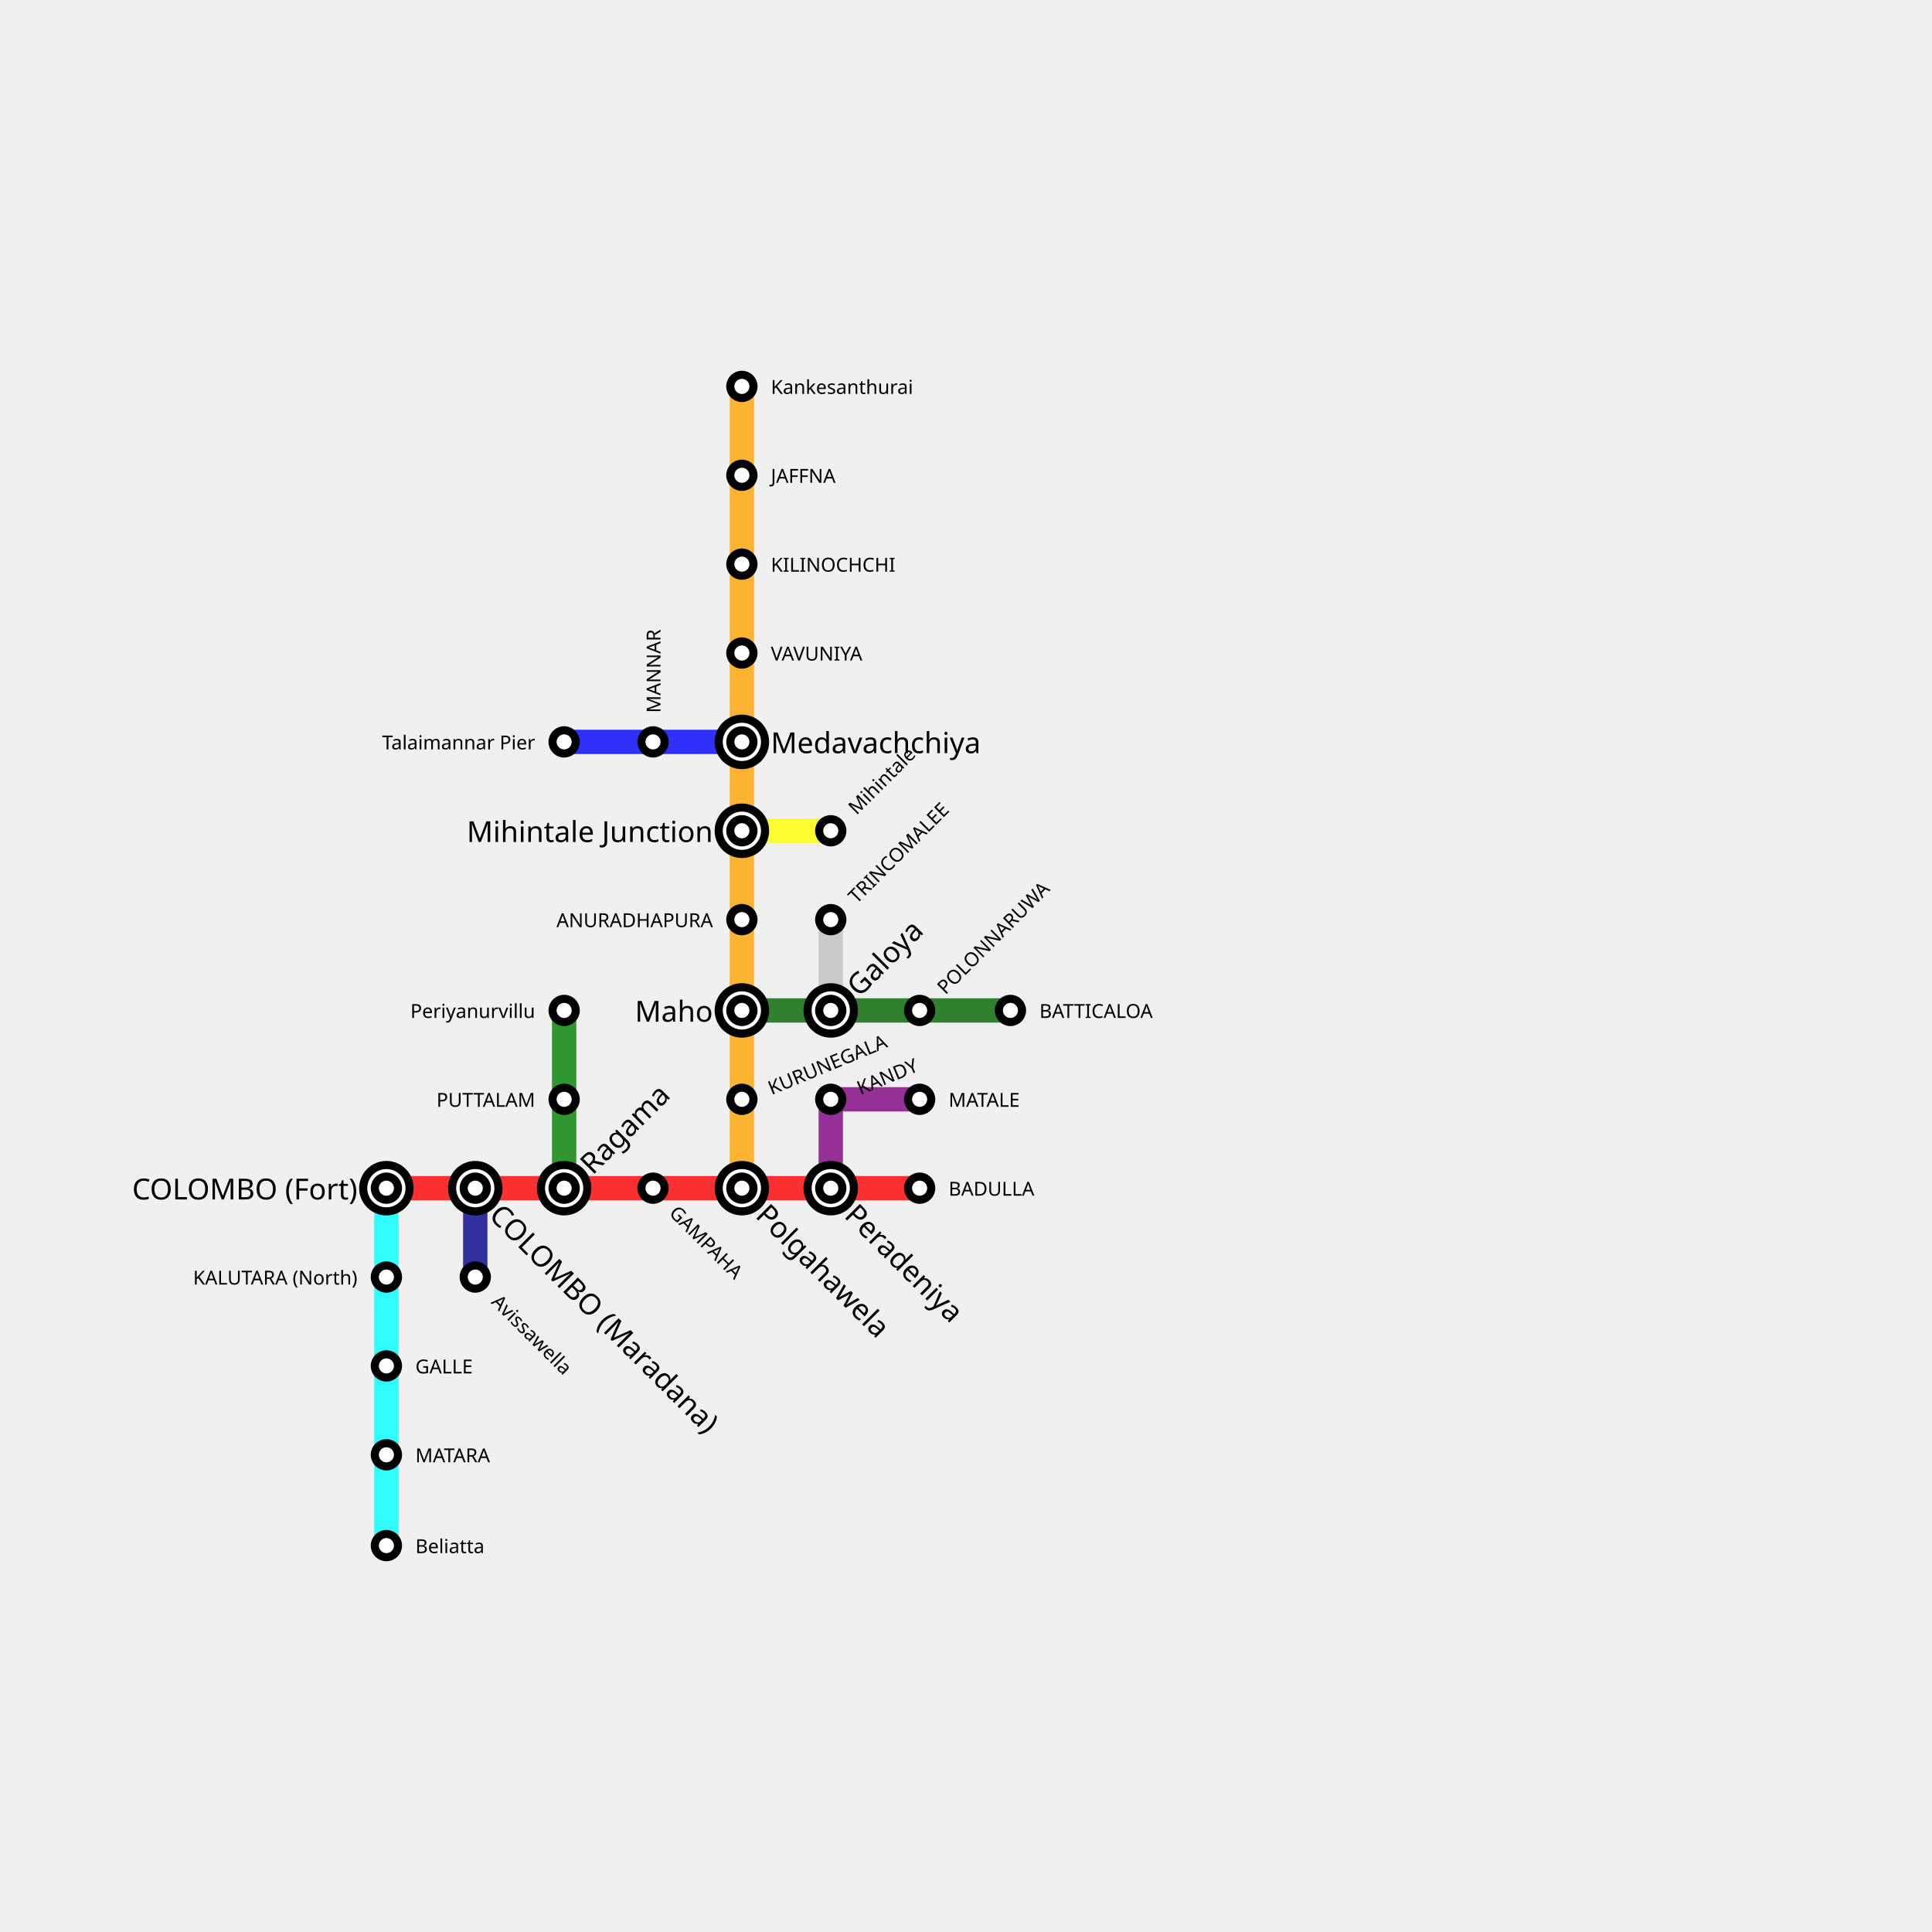
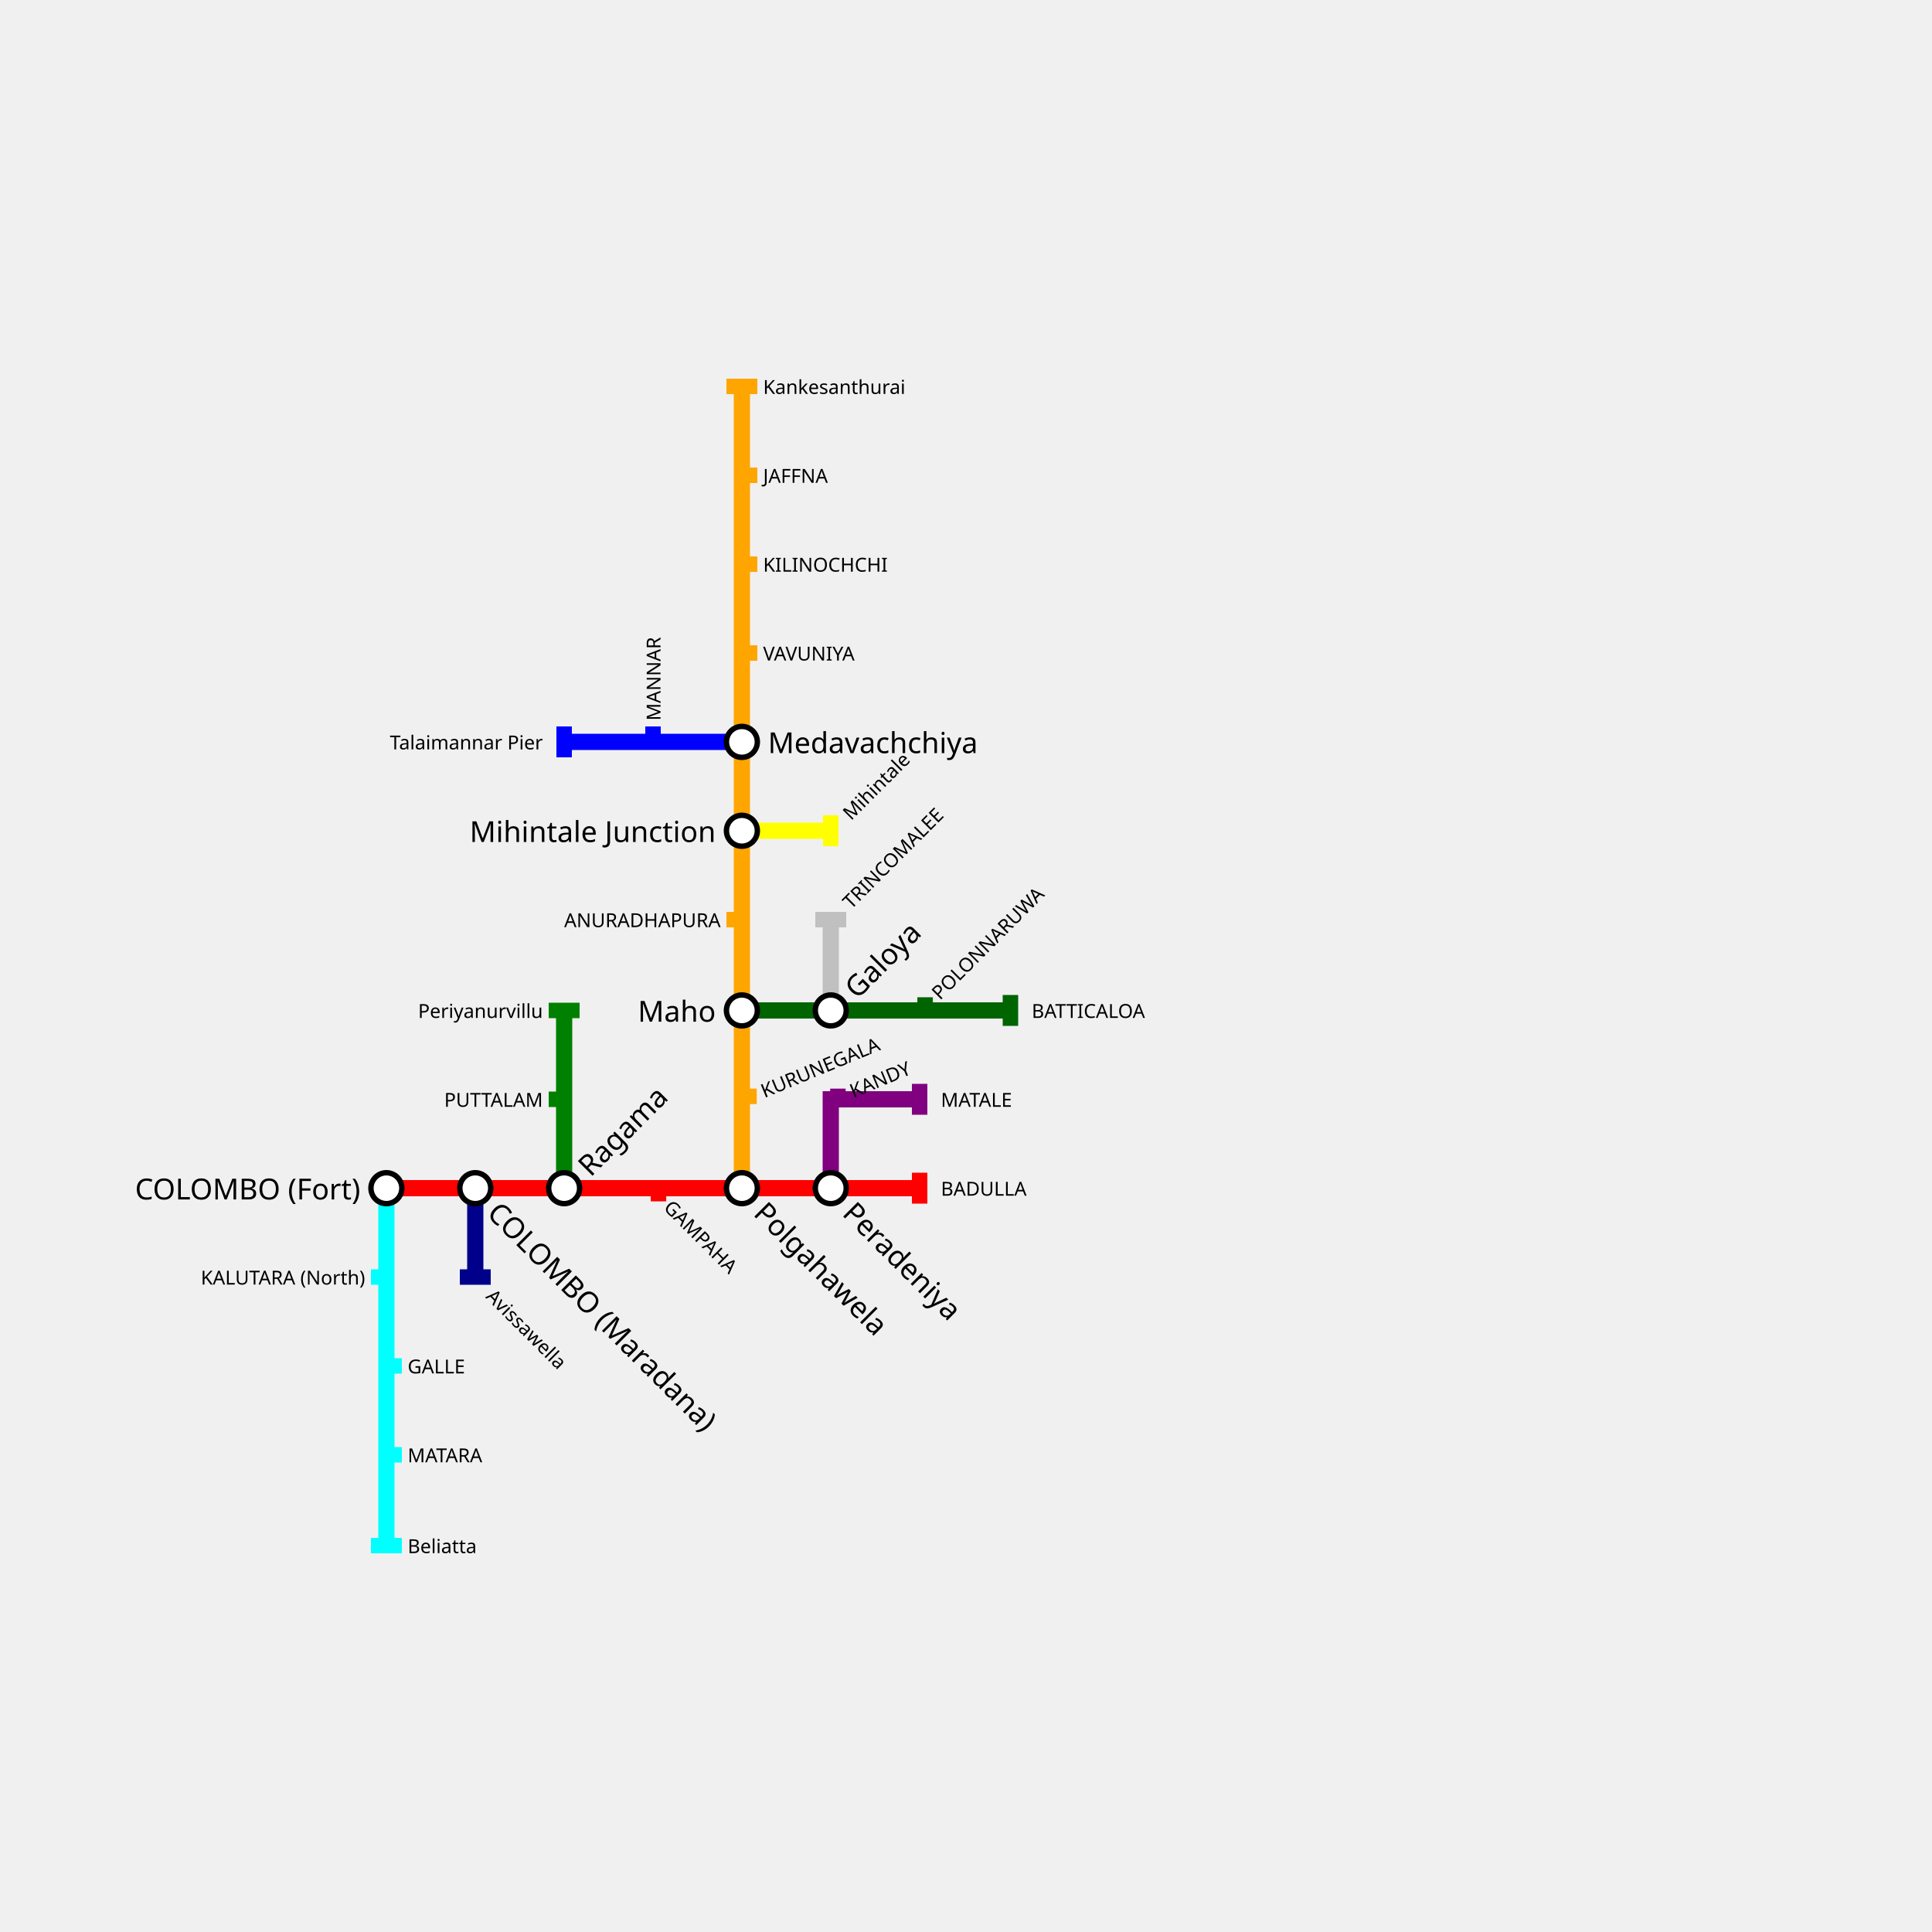
<svg xmlns="http://www.w3.org/2000/svg" width="1000" height="1000" padding="200">
-   <polyline fill="none" stroke-width="12.6" stroke-opacity="0.8" points="200,615 246,615 292,615 338,615 384,615 430,615 476,615" stroke="red" />
-   <polyline fill="none" stroke-width="12.6" stroke-opacity="0.8" points="200,615 200,661 200,707 200,753 200,800" stroke="cyan" />
-   <polyline fill="none" stroke-width="12.6" stroke-opacity="0.8" points="384,615 384,569 384,523 384,476 384,430 384,384 384,338 384,292 384,246 384,200" stroke="orange" />
-   <polyline fill="none" stroke-width="12.6" stroke-opacity="0.8" points="246,615 246,661" stroke="darkblue" />
-   <polyline fill="none" stroke-width="12.6" stroke-opacity="0.8" points="292,615 292,569 292,523" stroke="green" />
-   <polyline fill="none" stroke-width="12.6" stroke-opacity="0.8" points="430,615 430,569" stroke="purple" />
-   <polyline fill="none" stroke-width="12.6" stroke-opacity="0.8" points="430,569 476,569" stroke="purple" />
-   <polyline fill="none" stroke-width="12.6" stroke-opacity="0.8" points="384,430 430,430" stroke="yellow" />
-   <polyline fill="none" stroke-width="12.6" stroke-opacity="0.8" points="384,384 338,384 292,384" stroke="blue" />
-   <polyline fill="none" stroke-width="12.6" stroke-opacity="0.8" points="384,523 430,523 476,523 523,523" stroke="darkgreen" />
-   <polyline fill="none" stroke-width="12.6" stroke-opacity="0.8" points="430,523 430,476" stroke="silver" />
  <g>
-     <circle r="6" fill="white" stroke="black" stroke-width="4.2" cx="384" cy="200" />
-     <text fill="black" stroke="none" font-size="10" font-family="Trebuchet MS" font-weight="100" text-anchor="start" dominant-baseline="central" x="399.0" y="200" transform="translate(384,200) rotate(-0) translate(-384,-200)">Kankesanthurai</text>
+     <polyline fill="none" stroke-width="8.4" stroke-opacity="1" points="200,615 246,615 292,615 338,615 384,615 430,615 476,615" stroke="red" />
+     <rect stroke="none" fill-opacity="1" x="472" y="607" width="8" height="16" fill="red" />
  </g>
  <g>
-     <circle r="12" fill="white" stroke="black" stroke-width="4.2" cx="200" cy="615" />
-     <circle r="6" fill="white" stroke="black" stroke-width="4.2" cx="200" cy="615" />
-     <text fill="black" stroke="none" font-size="15" font-family="Trebuchet MS" font-weight="100" text-anchor="end" dominant-baseline="central" x="185.0" y="615" transform="translate(200,615) rotate(-0) translate(-200,-615)">COLOMBO (Fort)</text>
+     <polyline fill="none" stroke-width="8.4" stroke-opacity="1" points="200,615 200,661 200,707 200,753 200,800" stroke="cyan" />
+     <rect stroke="none" fill-opacity="1" x="192" y="796" width="16" height="8" fill="cyan" />
  </g>
  <g>
-     <circle r="6" fill="white" stroke="black" stroke-width="4.2" cx="476" cy="615" />
-     <text fill="black" stroke="none" font-size="10" font-family="Trebuchet MS" font-weight="100" text-anchor="start" dominant-baseline="central" x="491.0" y="615" transform="translate(476,615) rotate(-0) translate(-476,-615)">BADULLA</text>
+     <polyline fill="none" stroke-width="8.4" stroke-opacity="1" points="384,615 384,569 384,523 384,476 384,430 384,384 384,338 384,292 384,246 384,200" stroke="orange" />
+     <rect stroke="none" fill-opacity="1" x="376" y="196" width="16" height="8" fill="orange" />
  </g>
  <g>
-     <circle r="6" fill="white" stroke="black" stroke-width="4.2" cx="200" cy="800" />
-     <text fill="black" stroke="none" font-size="10" font-family="Trebuchet MS" font-weight="100" text-anchor="start" dominant-baseline="central" x="215.0" y="800" transform="translate(200,800) rotate(-0) translate(-200,-800)">Beliatta</text>
+     <polyline fill="none" stroke-width="8.4" stroke-opacity="1" points="246,615 246,661" stroke="darkblue" />
+     <rect stroke="none" fill-opacity="1" x="238" y="657" width="16" height="8" fill="darkblue" />
  </g>
  <g>
-     <circle r="6" fill="white" stroke="black" stroke-width="4.2" cx="246" cy="661" />
-     <text fill="black" stroke="none" font-size="10" font-family="Trebuchet MS" font-weight="100" text-anchor="start" dominant-baseline="central" x="261.0" y="661" transform="translate(246,661) rotate(-315) translate(-246,-661)">Avissawella</text>
+     <polyline fill="none" stroke-width="8.4" stroke-opacity="1" points="292,615 292,569 292,523" stroke="green" />
+     <rect stroke="none" fill-opacity="1" x="284" y="519" width="16" height="8" fill="green" />
  </g>
  <g>
-     <circle r="6" fill="white" stroke="black" stroke-width="4.2" cx="292" cy="523" />
-     <text fill="black" stroke="none" font-size="10" font-family="Trebuchet MS" font-weight="100" text-anchor="end" dominant-baseline="central" x="277.0" y="523" transform="translate(292,523) rotate(-0) translate(-292,-523)">Periyanurvillu</text>
+     <polyline fill="none" stroke-width="8.4" stroke-opacity="1" points="430,615 430,569 476,569" stroke="purple" />
+     <rect stroke="none" fill-opacity="1" x="472" y="561" width="8" height="16" fill="purple" />
  </g>
  <g>
-     <circle r="6" fill="white" stroke="black" stroke-width="4.2" cx="476" cy="569" />
-     <text fill="black" stroke="none" font-size="10" font-family="Trebuchet MS" font-weight="100" text-anchor="start" dominant-baseline="central" x="491.0" y="569" transform="translate(476,569) rotate(-0) translate(-476,-569)">MATALE</text>
+     <polyline fill="none" stroke-width="8.4" stroke-opacity="1" points="384,430 430,430" stroke="yellow" />
+     <rect stroke="none" fill-opacity="1" x="426" y="422" width="8" height="16" fill="yellow" />
  </g>
  <g>
-     <circle r="6" fill="white" stroke="black" stroke-width="4.2" cx="430" cy="569" />
-     <text fill="black" stroke="none" font-size="10" font-family="Trebuchet MS" font-weight="100" text-anchor="start" dominant-baseline="central" x="445.0" y="569" transform="translate(430,569) rotate(-22.5) translate(-430,-569)">KANDY</text>
+     <polyline fill="none" stroke-width="8.4" stroke-opacity="1" points="384,384 338,384 292,384" stroke="blue" />
+     <rect stroke="none" fill-opacity="1" x="288" y="376" width="8" height="16" fill="blue" />
  </g>
  <g>
-     <circle r="6" fill="white" stroke="black" stroke-width="4.2" cx="430" cy="430" />
-     <text fill="black" stroke="none" font-size="10" font-family="Trebuchet MS" font-weight="100" text-anchor="start" dominant-baseline="central" x="445.0" y="430" transform="translate(430,430) rotate(-45) translate(-430,-430)">Mihintale</text>
+     <polyline fill="none" stroke-width="8.4" stroke-opacity="1" points="384,523 430,523 476,523 523,523" stroke="darkgreen" />
+     <rect stroke="none" fill-opacity="1" x="519" y="515" width="8" height="16" fill="darkgreen" />
  </g>
  <g>
-     <circle r="6" fill="white" stroke="black" stroke-width="4.2" cx="292" cy="384" />
-     <text fill="black" stroke="none" font-size="10" font-family="Trebuchet MS" font-weight="100" text-anchor="end" dominant-baseline="central" x="277.0" y="384" transform="translate(292,384) rotate(-0) translate(-292,-384)">Talaimannar Pier</text>
+     <polyline fill="none" stroke-width="8.4" stroke-opacity="1" points="430,523 430,476" stroke="silver" />
+     <rect stroke="none" fill-opacity="1" x="422" y="472" width="16" height="8" fill="silver" />
  </g>
  <g>
-     <circle r="6" fill="white" stroke="black" stroke-width="4.2" cx="523" cy="523" />
-     <text fill="black" stroke="none" font-size="10" font-family="Trebuchet MS" font-weight="100" text-anchor="start" dominant-baseline="central" x="538.0" y="523" transform="translate(523,523) rotate(-0) translate(-523,-523)">BATTICALOA</text>
+     <text fill="black" stroke="none" font-size="10" font-family="Trebuchet MS" font-weight="100" text-anchor="start" dominant-baseline="central" x="395.0" y="200" transform="translate(384,200) rotate(-0) translate(-384,-200)">Kankesanthurai</text>
  </g>
  <g>
-     <circle r="6" fill="white" stroke="black" stroke-width="4.2" cx="430" cy="476" />
-     <text fill="black" stroke="none" font-size="10" font-family="Trebuchet MS" font-weight="100" text-anchor="start" dominant-baseline="central" x="445.0" y="476" transform="translate(430,476) rotate(-45) translate(-430,-476)">TRINCOMALEE</text>
+     <circle r="8" fill="white" stroke="black" stroke-width="2.8" cx="200" cy="615" />
+     <text fill="black" stroke="none" font-size="15" font-family="Trebuchet MS" font-weight="100" text-anchor="end" dominant-baseline="central" x="186.5" y="615" transform="translate(200,615) rotate(-0) translate(-200,-615)">COLOMBO (Fort)</text>
  </g>
  <g>
-     <circle r="12" fill="white" stroke="black" stroke-width="4.2" cx="246" cy="615" />
-     <circle r="6" fill="white" stroke="black" stroke-width="4.2" cx="246" cy="615" />
-     <text fill="black" stroke="none" font-size="15" font-family="Trebuchet MS" font-weight="100" text-anchor="start" dominant-baseline="central" x="261.0" y="615" transform="translate(246,615) rotate(-315) translate(-246,-615)">COLOMBO (Maradana)</text>
+     <text fill="black" stroke="none" font-size="10" font-family="Trebuchet MS" font-weight="100" text-anchor="start" dominant-baseline="central" x="487.0" y="615" transform="translate(476,615) rotate(-0) translate(-476,-615)">BADULLA</text>
  </g>
  <g>
-     <circle r="12" fill="white" stroke="black" stroke-width="4.2" cx="292" cy="615" />
-     <circle r="6" fill="white" stroke="black" stroke-width="4.2" cx="292" cy="615" />
-     <text fill="black" stroke="none" font-size="15" font-family="Trebuchet MS" font-weight="100" text-anchor="start" dominant-baseline="central" x="307.0" y="615" transform="translate(292,615) rotate(-45) translate(-292,-615)">Ragama</text>
+     <text fill="black" stroke="none" font-size="10" font-family="Trebuchet MS" font-weight="100" text-anchor="start" dominant-baseline="central" x="211.0" y="800" transform="translate(200,800) rotate(-0) translate(-200,-800)">Beliatta</text>
  </g>
  <g>
-     <circle r="6" fill="white" stroke="black" stroke-width="4.2" cx="338" cy="615" />
-     <text fill="black" stroke="none" font-size="10" font-family="Trebuchet MS" font-weight="100" text-anchor="start" dominant-baseline="central" x="353.0" y="615" transform="translate(338,615) rotate(-315) translate(-338,-615)">GAMPAHA</text>
+     <text fill="black" stroke="none" font-size="10" font-family="Trebuchet MS" font-weight="100" text-anchor="start" dominant-baseline="central" x="257.0" y="661" transform="translate(246,661) rotate(-315) translate(-246,-661)">Avissawella</text>
  </g>
  <g>
-     <circle r="12" fill="white" stroke="black" stroke-width="4.2" cx="384" cy="615" />
-     <circle r="6" fill="white" stroke="black" stroke-width="4.2" cx="384" cy="615" />
-     <text fill="black" stroke="none" font-size="15" font-family="Trebuchet MS" font-weight="100" text-anchor="start" dominant-baseline="central" x="399.0" y="615" transform="translate(384,615) rotate(-315) translate(-384,-615)">Polgahawela</text>
+     <text fill="black" stroke="none" font-size="10" font-family="Trebuchet MS" font-weight="100" text-anchor="end" dominant-baseline="central" x="281.0" y="523" transform="translate(292,523) rotate(-0) translate(-292,-523)">Periyanurvillu</text>
  </g>
  <g>
-     <circle r="12" fill="white" stroke="black" stroke-width="4.2" cx="430" cy="615" />
-     <circle r="6" fill="white" stroke="black" stroke-width="4.2" cx="430" cy="615" />
-     <text fill="black" stroke="none" font-size="15" font-family="Trebuchet MS" font-weight="100" text-anchor="start" dominant-baseline="central" x="445.0" y="615" transform="translate(430,615) rotate(-315) translate(-430,-615)">Peradeniya</text>
+     <text fill="black" stroke="none" font-size="10" font-family="Trebuchet MS" font-weight="100" text-anchor="start" dominant-baseline="central" x="487.0" y="569" transform="translate(476,569) rotate(-0) translate(-476,-569)">MATALE</text>
  </g>
  <g>
-     <circle r="6" fill="white" stroke="black" stroke-width="4.2" cx="200" cy="661" />
-     <text fill="black" stroke="none" font-size="10" font-family="Trebuchet MS" font-weight="100" text-anchor="end" dominant-baseline="central" x="185.0" y="661" transform="translate(200,661) rotate(-0) translate(-200,-661)">KALUTARA (North)</text>
+     <rect stroke="none" fill-opacity="1" x="429.696" y="563.469" width="8" height="8" fill="purple" />
+     <text fill="black" stroke="none" font-size="10" font-family="Trebuchet MS" font-weight="100" text-anchor="start" dominant-baseline="central" x="441.0" y="569" transform="translate(430,569) rotate(-22.5) translate(-430,-569)">KANDY</text>
  </g>
  <g>
-     <circle r="6" fill="white" stroke="black" stroke-width="4.2" cx="200" cy="707" />
-     <text fill="black" stroke="none" font-size="10" font-family="Trebuchet MS" font-weight="100" text-anchor="start" dominant-baseline="central" x="215.0" y="707" transform="translate(200,707) rotate(-0) translate(-200,-707)">GALLE</text>
+     <text fill="black" stroke="none" font-size="10" font-family="Trebuchet MS" font-weight="100" text-anchor="start" dominant-baseline="central" x="441.0" y="430" transform="translate(430,430) rotate(-45) translate(-430,-430)">Mihintale</text>
  </g>
  <g>
-     <circle r="6" fill="white" stroke="black" stroke-width="4.2" cx="200" cy="753" />
-     <text fill="black" stroke="none" font-size="10" font-family="Trebuchet MS" font-weight="100" text-anchor="start" dominant-baseline="central" x="215.0" y="753" transform="translate(200,753) rotate(-0) translate(-200,-753)">MATARA</text>
+     <text fill="black" stroke="none" font-size="10" font-family="Trebuchet MS" font-weight="100" text-anchor="end" dominant-baseline="central" x="281.0" y="384" transform="translate(292,384) rotate(-0) translate(-292,-384)">Talaimannar Pier</text>
  </g>
  <g>
-     <circle r="6" fill="white" stroke="black" stroke-width="4.2" cx="384" cy="569" />
-     <text fill="black" stroke="none" font-size="10" font-family="Trebuchet MS" font-weight="100" text-anchor="start" dominant-baseline="central" x="399.0" y="569" transform="translate(384,569) rotate(-22.5) translate(-384,-569)">KURUNEGALA</text>
+     <text fill="black" stroke="none" font-size="10" font-family="Trebuchet MS" font-weight="100" text-anchor="start" dominant-baseline="central" x="534.0" y="523" transform="translate(523,523) rotate(-0) translate(-523,-523)">BATTICALOA</text>
  </g>
  <g>
-     <circle r="12" fill="white" stroke="black" stroke-width="4.2" cx="384" cy="523" />
-     <circle r="6" fill="white" stroke="black" stroke-width="4.2" cx="384" cy="523" />
-     <text fill="black" stroke="none" font-size="15" font-family="Trebuchet MS" font-weight="100" text-anchor="end" dominant-baseline="central" x="369.0" y="523" transform="translate(384,523) rotate(-0) translate(-384,-523)">Maho</text>
+     <text fill="black" stroke="none" font-size="10" font-family="Trebuchet MS" font-weight="100" text-anchor="start" dominant-baseline="central" x="441.0" y="476" transform="translate(430,476) rotate(-45) translate(-430,-476)">TRINCOMALEE</text>
  </g>
  <g>
-     <circle r="6" fill="white" stroke="black" stroke-width="4.2" cx="384" cy="476" />
-     <text fill="black" stroke="none" font-size="10" font-family="Trebuchet MS" font-weight="100" text-anchor="end" dominant-baseline="central" x="369.0" y="476" transform="translate(384,476) rotate(-0) translate(-384,-476)">ANURADHAPURA</text>
+     <circle r="8" fill="white" stroke="black" stroke-width="2.8" cx="246" cy="615" />
+     <text fill="black" stroke="none" font-size="15" font-family="Trebuchet MS" font-weight="100" text-anchor="start" dominant-baseline="central" x="259.5" y="615" transform="translate(246,615) rotate(-315) translate(-246,-615)">COLOMBO (Maradana)</text>
  </g>
  <g>
-     <circle r="12" fill="white" stroke="black" stroke-width="4.2" cx="384" cy="430" />
-     <circle r="6" fill="white" stroke="black" stroke-width="4.2" cx="384" cy="430" />
-     <text fill="black" stroke="none" font-size="15" font-family="Trebuchet MS" font-weight="100" text-anchor="end" dominant-baseline="central" x="369.0" y="430" transform="translate(384,430) rotate(-0) translate(-384,-430)">Mihintale Junction</text>
+     <circle r="8" fill="white" stroke="black" stroke-width="2.8" cx="292" cy="615" />
+     <text fill="black" stroke="none" font-size="15" font-family="Trebuchet MS" font-weight="100" text-anchor="start" dominant-baseline="central" x="305.5" y="615" transform="translate(292,615) rotate(-45) translate(-292,-615)">Ragama</text>
  </g>
  <g>
-     <circle r="12" fill="white" stroke="black" stroke-width="4.2" cx="384" cy="384" />
-     <circle r="6" fill="white" stroke="black" stroke-width="4.2" cx="384" cy="384" />
-     <text fill="black" stroke="none" font-size="15" font-family="Trebuchet MS" font-weight="100" text-anchor="start" dominant-baseline="central" x="399.0" y="384" transform="translate(384,384) rotate(-0) translate(-384,-384)">Medavachchiya</text>
+     <rect stroke="none" fill-opacity="1" x="336.828" y="613.828" width="8" height="8" fill="red" />
+     <text fill="black" stroke="none" font-size="10" font-family="Trebuchet MS" font-weight="100" text-anchor="start" dominant-baseline="central" x="349.0" y="615" transform="translate(338,615) rotate(-315) translate(-338,-615)">GAMPAHA</text>
  </g>
  <g>
-     <circle r="6" fill="white" stroke="black" stroke-width="4.2" cx="384" cy="338" />
-     <text fill="black" stroke="none" font-size="10" font-family="Trebuchet MS" font-weight="100" text-anchor="start" dominant-baseline="central" x="399.0" y="338" transform="translate(384,338) rotate(-0) translate(-384,-338)">VAVUNIYA</text>
+     <circle r="8" fill="white" stroke="black" stroke-width="2.8" cx="384" cy="615" />
+     <text fill="black" stroke="none" font-size="15" font-family="Trebuchet MS" font-weight="100" text-anchor="start" dominant-baseline="central" x="397.5" y="615" transform="translate(384,615) rotate(-315) translate(-384,-615)">Polgahawela</text>
  </g>
  <g>
-     <circle r="6" fill="white" stroke="black" stroke-width="4.2" cx="384" cy="292" />
-     <text fill="black" stroke="none" font-size="10" font-family="Trebuchet MS" font-weight="100" text-anchor="start" dominant-baseline="central" x="399.0" y="292" transform="translate(384,292) rotate(-0) translate(-384,-292)">KILINOCHCHI</text>
+     <circle r="8" fill="white" stroke="black" stroke-width="2.8" cx="430" cy="615" />
+     <text fill="black" stroke="none" font-size="15" font-family="Trebuchet MS" font-weight="100" text-anchor="start" dominant-baseline="central" x="443.5" y="615" transform="translate(430,615) rotate(-315) translate(-430,-615)">Peradeniya</text>
  </g>
  <g>
-     <circle r="6" fill="white" stroke="black" stroke-width="4.2" cx="384" cy="246" />
-     <text fill="black" stroke="none" font-size="10" font-family="Trebuchet MS" font-weight="100" text-anchor="start" dominant-baseline="central" x="399.0" y="246" transform="translate(384,246) rotate(-0) translate(-384,-246)">JAFFNA</text>
+     <rect stroke="none" fill-opacity="1" x="192.0" y="657.0" width="8" height="8" fill="cyan" />
+     <text fill="black" stroke="none" font-size="10" font-family="Trebuchet MS" font-weight="100" text-anchor="end" dominant-baseline="central" x="189.0" y="661" transform="translate(200,661) rotate(-0) translate(-200,-661)">KALUTARA (North)</text>
  </g>
  <g>
-     <circle r="6" fill="white" stroke="black" stroke-width="4.2" cx="292" cy="569" />
-     <text fill="black" stroke="none" font-size="10" font-family="Trebuchet MS" font-weight="100" text-anchor="end" dominant-baseline="central" x="277.0" y="569" transform="translate(292,569) rotate(-0) translate(-292,-569)">PUTTALAM</text>
+     <rect stroke="none" fill-opacity="1" x="200.0" y="703.0" width="8" height="8" fill="cyan" />
+     <text fill="black" stroke="none" font-size="10" font-family="Trebuchet MS" font-weight="100" text-anchor="start" dominant-baseline="central" x="211.0" y="707" transform="translate(200,707) rotate(-0) translate(-200,-707)">GALLE</text>
  </g>
  <g>
-     <circle r="6" fill="white" stroke="black" stroke-width="4.2" cx="338" cy="384" />
-     <text fill="black" stroke="none" font-size="10" font-family="Trebuchet MS" font-weight="100" text-anchor="start" dominant-baseline="central" x="353.0" y="384" transform="translate(338,384) rotate(-90) translate(-338,-384)">MANNAR</text>
+     <rect stroke="none" fill-opacity="1" x="200.0" y="749.0" width="8" height="8" fill="cyan" />
+     <text fill="black" stroke="none" font-size="10" font-family="Trebuchet MS" font-weight="100" text-anchor="start" dominant-baseline="central" x="211.0" y="753" transform="translate(200,753) rotate(-0) translate(-200,-753)">MATARA</text>
  </g>
  <g>
-     <circle r="12" fill="white" stroke="black" stroke-width="4.2" cx="430" cy="523" />
-     <circle r="6" fill="white" stroke="black" stroke-width="4.2" cx="430" cy="523" />
-     <text fill="black" stroke="none" font-size="15" font-family="Trebuchet MS" font-weight="100" text-anchor="start" dominant-baseline="central" x="445.0" y="523" transform="translate(430,523) rotate(-45) translate(-430,-523)">Galoya</text>
+     <rect stroke="none" fill-opacity="1" x="383.696" y="563.469" width="8" height="8" fill="orange" />
+     <text fill="black" stroke="none" font-size="10" font-family="Trebuchet MS" font-weight="100" text-anchor="start" dominant-baseline="central" x="395.0" y="569" transform="translate(384,569) rotate(-22.5) translate(-384,-569)">KURUNEGALA</text>
  </g>
  <g>
-     <circle r="6" fill="white" stroke="black" stroke-width="4.2" cx="476" cy="523" />
-     <text fill="black" stroke="none" font-size="10" font-family="Trebuchet MS" font-weight="100" text-anchor="start" dominant-baseline="central" x="491.0" y="523" transform="translate(476,523) rotate(-45) translate(-476,-523)">POLONNARUWA</text>
+     <circle r="8" fill="white" stroke="black" stroke-width="2.8" cx="384" cy="523" />
+     <text fill="black" stroke="none" font-size="15" font-family="Trebuchet MS" font-weight="100" text-anchor="end" dominant-baseline="central" x="370.5" y="523" transform="translate(384,523) rotate(-0) translate(-384,-523)">Maho</text>
+   </g>
+   <g>
+     <rect stroke="none" fill-opacity="1" x="376.0" y="472.0" width="8" height="8" fill="orange" />
+     <text fill="black" stroke="none" font-size="10" font-family="Trebuchet MS" font-weight="100" text-anchor="end" dominant-baseline="central" x="373.0" y="476" transform="translate(384,476) rotate(-0) translate(-384,-476)">ANURADHAPURA</text>
+   </g>
+   <g>
+     <circle r="8" fill="white" stroke="black" stroke-width="2.8" cx="384" cy="430" />
+     <text fill="black" stroke="none" font-size="15" font-family="Trebuchet MS" font-weight="100" text-anchor="end" dominant-baseline="central" x="370.5" y="430" transform="translate(384,430) rotate(-0) translate(-384,-430)">Mihintale Junction</text>
+   </g>
+   <g>
+     <circle r="8" fill="white" stroke="black" stroke-width="2.8" cx="384" cy="384" />
+     <text fill="black" stroke="none" font-size="15" font-family="Trebuchet MS" font-weight="100" text-anchor="start" dominant-baseline="central" x="397.5" y="384" transform="translate(384,384) rotate(-0) translate(-384,-384)">Medavachchiya</text>
+   </g>
+   <g>
+     <rect stroke="none" fill-opacity="1" x="384.0" y="334.0" width="8" height="8" fill="orange" />
+     <text fill="black" stroke="none" font-size="10" font-family="Trebuchet MS" font-weight="100" text-anchor="start" dominant-baseline="central" x="395.0" y="338" transform="translate(384,338) rotate(-0) translate(-384,-338)">VAVUNIYA</text>
+   </g>
+   <g>
+     <rect stroke="none" fill-opacity="1" x="384.0" y="288.0" width="8" height="8" fill="orange" />
+     <text fill="black" stroke="none" font-size="10" font-family="Trebuchet MS" font-weight="100" text-anchor="start" dominant-baseline="central" x="395.0" y="292" transform="translate(384,292) rotate(-0) translate(-384,-292)">KILINOCHCHI</text>
+   </g>
+   <g>
+     <rect stroke="none" fill-opacity="1" x="384.0" y="242.0" width="8" height="8" fill="orange" />
+     <text fill="black" stroke="none" font-size="10" font-family="Trebuchet MS" font-weight="100" text-anchor="start" dominant-baseline="central" x="395.0" y="246" transform="translate(384,246) rotate(-0) translate(-384,-246)">JAFFNA</text>
+   </g>
+   <g>
+     <rect stroke="none" fill-opacity="1" x="284.0" y="565.0" width="8" height="8" fill="green" />
+     <text fill="black" stroke="none" font-size="10" font-family="Trebuchet MS" font-weight="100" text-anchor="end" dominant-baseline="central" x="281.0" y="569" transform="translate(292,569) rotate(-0) translate(-292,-569)">PUTTALAM</text>
+   </g>
+   <g>
+     <rect stroke="none" fill-opacity="1" x="334.0" y="376.0" width="8" height="8" fill="blue" />
+     <text fill="black" stroke="none" font-size="10" font-family="Trebuchet MS" font-weight="100" text-anchor="start" dominant-baseline="central" x="349.0" y="384" transform="translate(338,384) rotate(-90) translate(-338,-384)">MANNAR</text>
+   </g>
+   <g>
+     <circle r="8" fill="white" stroke="black" stroke-width="2.8" cx="430" cy="523" />
+     <text fill="black" stroke="none" font-size="15" font-family="Trebuchet MS" font-weight="100" text-anchor="start" dominant-baseline="central" x="443.5" y="523" transform="translate(430,523) rotate(-45) translate(-430,-523)">Galoya</text>
+   </g>
+   <g>
+     <rect stroke="none" fill-opacity="1" x="474.828" y="516.172" width="8" height="8" fill="darkgreen" />
+     <text fill="black" stroke="none" font-size="10" font-family="Trebuchet MS" font-weight="100" text-anchor="start" dominant-baseline="central" x="487.0" y="523" transform="translate(476,523) rotate(-45) translate(-476,-523)">POLONNARUWA</text>
  </g>
</svg>
